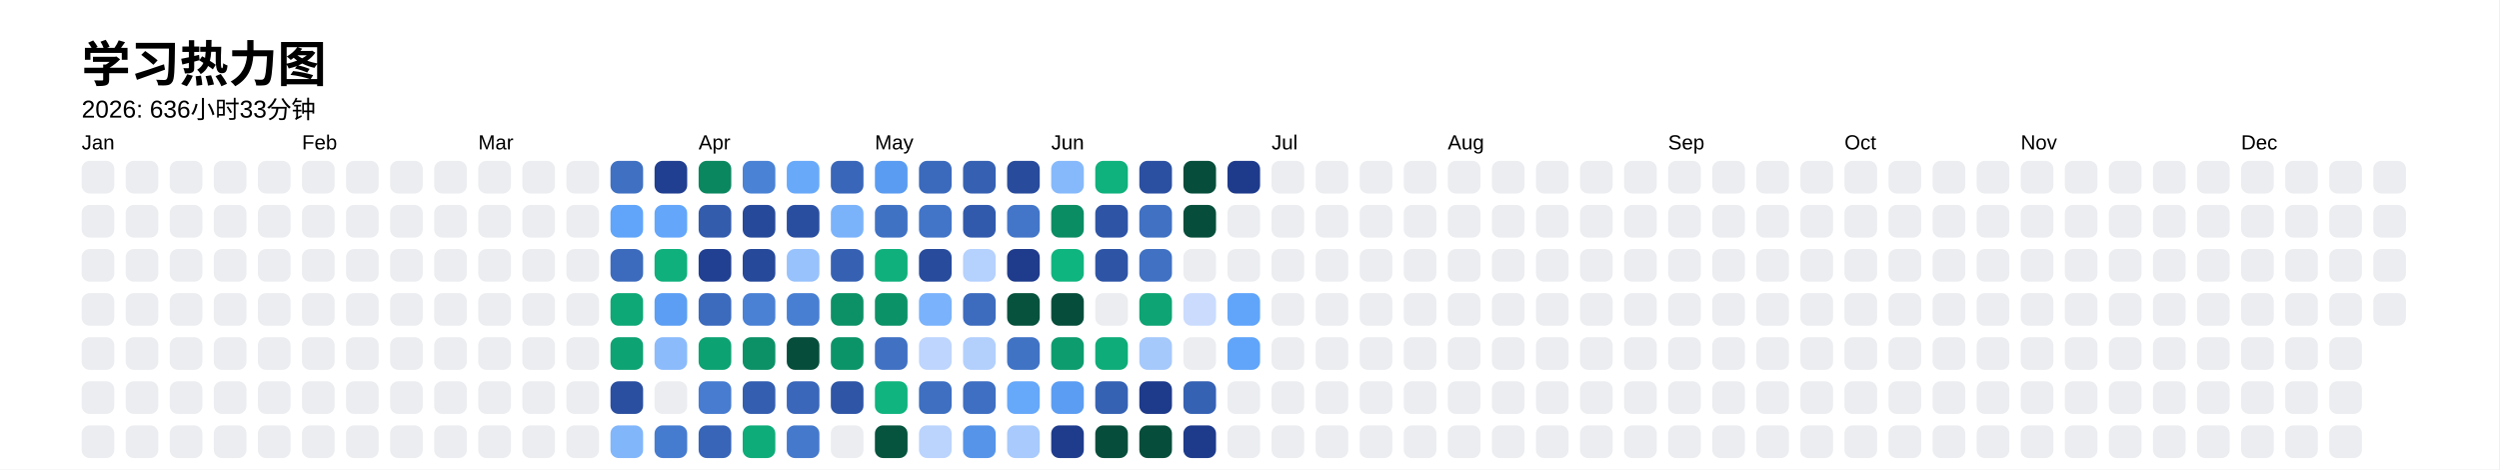
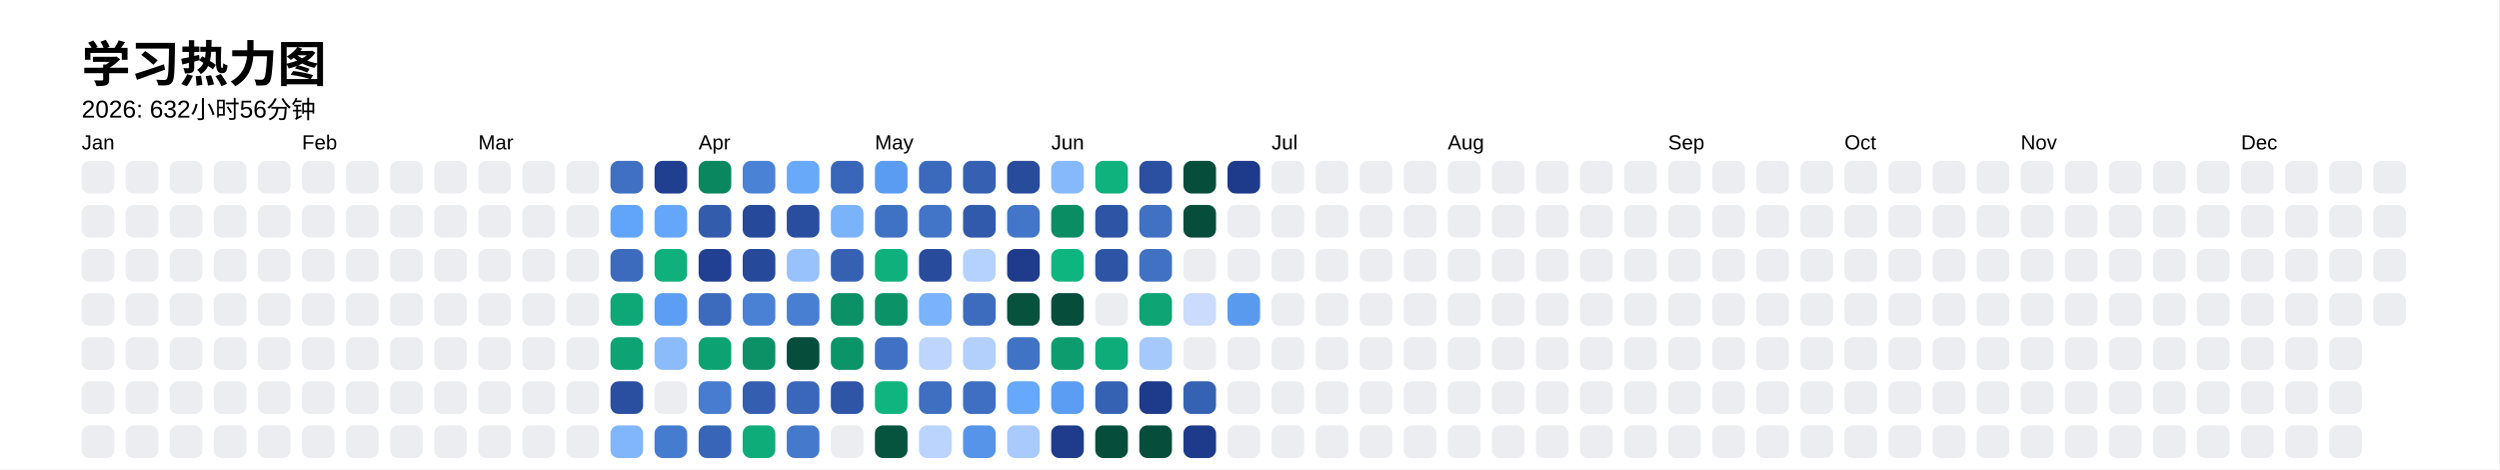
<svg xmlns="http://www.w3.org/2000/svg" style="background-color:white;" baseProfile="full" height="57.5mm" version="1.1" viewBox="0,0,306.2,57.5" width="306.2mm">
  <defs />
  <rect fill="#FFFFFF" height="57.5" width="306.2" x="0" y="0" />
  <text fill="#000000" style="font-size:6px; font-family:Arial; font-weight:bold;" x="10" y="10">学习热力图</text>
-   <text fill="#000000" style="font-size:3px; font-family:Arial;" x="10" y="14.4">2026: 636小时33分钟</text>
+   <text fill="#000000" style="font-size:3px; font-family:Arial;" x="10" y="14.4">2026: 632小时56分钟</text>
  <text fill="#000000" style="font-size:2.5px; font-family:Arial" x="10" y="18.3">Jan</text>
  <rect fill="#ebedf0" height="4" rx="1" ry="1" width="4" x="10" y="19.7" />
  <rect fill="#ebedf0" height="4" rx="1" ry="1" width="4" x="10" y="25.1" />
  <rect fill="#ebedf0" height="4" rx="1" ry="1" width="4" x="10" y="30.5" />
  <rect fill="#ebedf0" height="4" rx="1" ry="1" width="4" x="10" y="35.9" />
  <rect fill="#ebedf0" height="4" rx="1" ry="1" width="4" x="10" y="41.3" />
  <rect fill="#ebedf0" height="4" rx="1" ry="1" width="4" x="10" y="46.7" />
  <rect fill="#ebedf0" height="4" rx="1" ry="1" width="4" x="10" y="52.1" />
  <rect fill="#ebedf0" height="4" rx="1" ry="1" width="4" x="15.4" y="19.7" />
  <rect fill="#ebedf0" height="4" rx="1" ry="1" width="4" x="15.4" y="25.1" />
  <rect fill="#ebedf0" height="4" rx="1" ry="1" width="4" x="15.4" y="30.5" />
  <rect fill="#ebedf0" height="4" rx="1" ry="1" width="4" x="15.4" y="35.9" />
  <rect fill="#ebedf0" height="4" rx="1" ry="1" width="4" x="15.4" y="41.3" />
  <rect fill="#ebedf0" height="4" rx="1" ry="1" width="4" x="15.4" y="46.7" />
  <rect fill="#ebedf0" height="4" rx="1" ry="1" width="4" x="15.4" y="52.1" />
  <rect fill="#ebedf0" height="4" rx="1" ry="1" width="4" x="20.8" y="19.7" />
  <rect fill="#ebedf0" height="4" rx="1" ry="1" width="4" x="20.8" y="25.1" />
  <rect fill="#ebedf0" height="4" rx="1" ry="1" width="4" x="20.8" y="30.5" />
  <rect fill="#ebedf0" height="4" rx="1" ry="1" width="4" x="20.8" y="35.9" />
  <rect fill="#ebedf0" height="4" rx="1" ry="1" width="4" x="20.8" y="41.3" />
  <rect fill="#ebedf0" height="4" rx="1" ry="1" width="4" x="20.8" y="46.7" />
  <rect fill="#ebedf0" height="4" rx="1" ry="1" width="4" x="20.8" y="52.1" />
  <rect fill="#ebedf0" height="4" rx="1" ry="1" width="4" x="26.2" y="19.7" />
  <rect fill="#ebedf0" height="4" rx="1" ry="1" width="4" x="26.2" y="25.1" />
  <rect fill="#ebedf0" height="4" rx="1" ry="1" width="4" x="26.2" y="30.5" />
  <rect fill="#ebedf0" height="4" rx="1" ry="1" width="4" x="26.2" y="35.9" />
  <rect fill="#ebedf0" height="4" rx="1" ry="1" width="4" x="26.2" y="41.3" />
  <rect fill="#ebedf0" height="4" rx="1" ry="1" width="4" x="26.2" y="46.7" />
  <rect fill="#ebedf0" height="4" rx="1" ry="1" width="4" x="26.2" y="52.1" />
  <rect fill="#ebedf0" height="4" rx="1" ry="1" width="4" x="31.6" y="19.7" />
  <rect fill="#ebedf0" height="4" rx="1" ry="1" width="4" x="31.6" y="25.1" />
  <rect fill="#ebedf0" height="4" rx="1" ry="1" width="4" x="31.6" y="30.5" />
  <rect fill="#ebedf0" height="4" rx="1" ry="1" width="4" x="31.6" y="35.9" />
  <rect fill="#ebedf0" height="4" rx="1" ry="1" width="4" x="31.6" y="41.3" />
  <rect fill="#ebedf0" height="4" rx="1" ry="1" width="4" x="31.6" y="46.7" />
  <rect fill="#ebedf0" height="4" rx="1" ry="1" width="4" x="31.6" y="52.1" />
  <text fill="#000000" style="font-size:2.5px; font-family:Arial" x="37.0" y="18.3">Feb</text>
  <rect fill="#ebedf0" height="4" rx="1" ry="1" width="4" x="37.0" y="19.7" />
  <rect fill="#ebedf0" height="4" rx="1" ry="1" width="4" x="37.0" y="25.1" />
  <rect fill="#ebedf0" height="4" rx="1" ry="1" width="4" x="37.0" y="30.5" />
  <rect fill="#ebedf0" height="4" rx="1" ry="1" width="4" x="37.0" y="35.9" />
  <rect fill="#ebedf0" height="4" rx="1" ry="1" width="4" x="37.0" y="41.3" />
  <rect fill="#ebedf0" height="4" rx="1" ry="1" width="4" x="37.0" y="46.7" />
  <rect fill="#ebedf0" height="4" rx="1" ry="1" width="4" x="37.0" y="52.1" />
  <rect fill="#ebedf0" height="4" rx="1" ry="1" width="4" x="42.4" y="19.7" />
  <rect fill="#ebedf0" height="4" rx="1" ry="1" width="4" x="42.4" y="25.1" />
  <rect fill="#ebedf0" height="4" rx="1" ry="1" width="4" x="42.4" y="30.5" />
  <rect fill="#ebedf0" height="4" rx="1" ry="1" width="4" x="42.4" y="35.9" />
  <rect fill="#ebedf0" height="4" rx="1" ry="1" width="4" x="42.4" y="41.3" />
  <rect fill="#ebedf0" height="4" rx="1" ry="1" width="4" x="42.4" y="46.7" />
  <rect fill="#ebedf0" height="4" rx="1" ry="1" width="4" x="42.4" y="52.1" />
  <rect fill="#ebedf0" height="4" rx="1" ry="1" width="4" x="47.8" y="19.7" />
  <rect fill="#ebedf0" height="4" rx="1" ry="1" width="4" x="47.8" y="25.1" />
  <rect fill="#ebedf0" height="4" rx="1" ry="1" width="4" x="47.8" y="30.5" />
  <rect fill="#ebedf0" height="4" rx="1" ry="1" width="4" x="47.8" y="35.9" />
  <rect fill="#ebedf0" height="4" rx="1" ry="1" width="4" x="47.8" y="41.3" />
  <rect fill="#ebedf0" height="4" rx="1" ry="1" width="4" x="47.8" y="46.7" />
  <rect fill="#ebedf0" height="4" rx="1" ry="1" width="4" x="47.8" y="52.1" />
  <rect fill="#ebedf0" height="4" rx="1" ry="1" width="4" x="53.2" y="19.7" />
  <rect fill="#ebedf0" height="4" rx="1" ry="1" width="4" x="53.2" y="25.1" />
  <rect fill="#ebedf0" height="4" rx="1" ry="1" width="4" x="53.2" y="30.5" />
  <rect fill="#ebedf0" height="4" rx="1" ry="1" width="4" x="53.2" y="35.9" />
  <rect fill="#ebedf0" height="4" rx="1" ry="1" width="4" x="53.2" y="41.3" />
  <rect fill="#ebedf0" height="4" rx="1" ry="1" width="4" x="53.2" y="46.7" />
  <rect fill="#ebedf0" height="4" rx="1" ry="1" width="4" x="53.2" y="52.1" />
  <text fill="#000000" style="font-size:2.5px; font-family:Arial" x="58.6" y="18.3">Mar</text>
  <rect fill="#ebedf0" height="4" rx="1" ry="1" width="4" x="58.6" y="19.7" />
  <rect fill="#ebedf0" height="4" rx="1" ry="1" width="4" x="58.6" y="25.1" />
  <rect fill="#ebedf0" height="4" rx="1" ry="1" width="4" x="58.6" y="30.5" />
  <rect fill="#ebedf0" height="4" rx="1" ry="1" width="4" x="58.6" y="35.9" />
  <rect fill="#ebedf0" height="4" rx="1" ry="1" width="4" x="58.6" y="41.3" />
  <rect fill="#ebedf0" height="4" rx="1" ry="1" width="4" x="58.6" y="46.7" />
  <rect fill="#ebedf0" height="4" rx="1" ry="1" width="4" x="58.6" y="52.1" />
  <rect fill="#ebedf0" height="4" rx="1" ry="1" width="4" x="64" y="19.7" />
  <rect fill="#ebedf0" height="4" rx="1" ry="1" width="4" x="64" y="25.1" />
  <rect fill="#ebedf0" height="4" rx="1" ry="1" width="4" x="64" y="30.5" />
  <rect fill="#ebedf0" height="4" rx="1" ry="1" width="4" x="64" y="35.9" />
  <rect fill="#ebedf0" height="4" rx="1" ry="1" width="4" x="64" y="41.3" />
  <rect fill="#ebedf0" height="4" rx="1" ry="1" width="4" x="64" y="46.7" />
  <rect fill="#ebedf0" height="4" rx="1" ry="1" width="4" x="64" y="52.1" />
  <rect fill="#ebedf0" height="4" rx="1" ry="1" width="4" x="69.4" y="19.7" />
  <rect fill="#ebedf0" height="4" rx="1" ry="1" width="4" x="69.4" y="25.1" />
  <rect fill="#ebedf0" height="4" rx="1" ry="1" width="4" x="69.4" y="30.5" />
  <rect fill="#ebedf0" height="4" rx="1" ry="1" width="4" x="69.4" y="35.9" />
  <rect fill="#ebedf0" height="4" rx="1" ry="1" width="4" x="69.4" y="41.3" />
  <rect fill="#ebedf0" height="4" rx="1" ry="1" width="4" x="69.4" y="46.7" />
  <rect fill="#ebedf0" height="4" rx="1" ry="1" width="4" x="69.4" y="52.1" />
  <rect fill="#3f70c2" height="4" rx="1" ry="1" width="4" x="74.8" y="19.7" />
  <rect fill="#60a5fa" height="4" rx="1" ry="1" width="4" x="74.8" y="25.1" />
  <rect fill="#3c6bbd" height="4" rx="1" ry="1" width="4" x="74.8" y="30.5" />
  <rect fill="#0ea876" height="4" rx="1" ry="1" width="4" x="74.8" y="35.9" />
  <rect fill="#0ea373" height="4" rx="1" ry="1" width="4" x="74.8" y="41.3" />
  <rect fill="#2b4fa0" height="4" rx="1" ry="1" width="4" x="74.8" y="46.7" />
  <rect fill="#81b6fb" height="4" rx="1" ry="1" width="4" x="74.8" y="52.1" />
  <rect fill="#213f90" height="4" rx="1" ry="1" width="4" x="80.2" y="19.7" />
  <rect fill="#64a7fa" height="4" rx="1" ry="1" width="4" x="80.2" y="25.1" />
  <rect fill="#0fb07b" height="4" rx="1" ry="1" width="4" x="80.2" y="30.5" />
  <rect fill="#5c9ef3" height="4" rx="1" ry="1" width="4" x="80.2" y="35.9" />
  <rect fill="#8cbbfb" height="4" rx="1" ry="1" width="4" x="80.2" y="41.3" />
  <rect fill="#ebedf0" height="4" rx="1" ry="1" width="4" x="80.2" y="46.7" />
  <rect fill="#467ccf" height="4" rx="1" ry="1" width="4" x="80.2" y="52.1" />
  <text fill="#000000" style="font-size:2.5px; font-family:Arial" x="85.6" y="18.3">Apr</text>
  <rect fill="#0b8760" height="4" rx="1" ry="1" width="4" x="85.6" y="19.7" />
  <rect fill="#335cad" height="4" rx="1" ry="1" width="4" x="85.6" y="25.1" />
  <rect fill="#224091" height="4" rx="1" ry="1" width="4" x="85.6" y="30.5" />
  <rect fill="#3c6bbe" height="4" rx="1" ry="1" width="4" x="85.6" y="35.9" />
  <rect fill="#0da272" height="4" rx="1" ry="1" width="4" x="85.6" y="41.3" />
  <rect fill="#477cd0" height="4" rx="1" ry="1" width="4" x="85.6" y="46.7" />
  <rect fill="#3865b7" height="4" rx="1" ry="1" width="4" x="85.6" y="52.1" />
  <rect fill="#4a82d5" height="4" rx="1" ry="1" width="4" x="91" y="19.7" />
  <rect fill="#274999" height="4" rx="1" ry="1" width="4" x="91" y="25.1" />
  <rect fill="#27499a" height="4" rx="1" ry="1" width="4" x="91" y="30.5" />
  <rect fill="#4a81d5" height="4" rx="1" ry="1" width="4" x="91" y="35.9" />
  <rect fill="#0c9167" height="4" rx="1" ry="1" width="4" x="91" y="41.3" />
  <rect fill="#345fb0" height="4" rx="1" ry="1" width="4" x="91" y="46.7" />
  <rect fill="#0eac79" height="4" rx="1" ry="1" width="4" x="91" y="52.1" />
  <rect fill="#68a9fa" height="4" rx="1" ry="1" width="4" x="96.4" y="19.7" />
  <rect fill="#2a4e9f" height="4" rx="1" ry="1" width="4" x="96.4" y="25.1" />
  <rect fill="#98c2fc" height="4" rx="1" ry="1" width="4" x="96.4" y="30.5" />
  <rect fill="#487fd2" height="4" rx="1" ry="1" width="4" x="96.4" y="35.9" />
  <rect fill="#064e3b" height="4" rx="1" ry="1" width="4" x="96.4" y="41.3" />
  <rect fill="#3a67ba" height="4" rx="1" ry="1" width="4" x="96.4" y="46.7" />
  <rect fill="#4579cc" height="4" rx="1" ry="1" width="4" x="96.4" y="52.1" />
  <rect fill="#3966b8" height="4" rx="1" ry="1" width="4" x="101.8" y="19.7" />
  <rect fill="#7bb3fb" height="4" rx="1" ry="1" width="4" x="101.8" y="25.1" />
  <rect fill="#3661b3" height="4" rx="1" ry="1" width="4" x="101.8" y="30.5" />
  <rect fill="#0c9167" height="4" rx="1" ry="1" width="4" x="101.8" y="35.9" />
  <rect fill="#0c9469" height="4" rx="1" ry="1" width="4" x="101.8" y="41.3" />
  <rect fill="#2e55a6" height="4" rx="1" ry="1" width="4" x="101.8" y="46.7" />
  <rect fill="#ebedf0" height="4" rx="1" ry="1" width="4" x="101.8" y="52.1" />
  <text fill="#000000" style="font-size:2.5px; font-family:Arial" x="107.2" y="18.3">May</text>
  <rect fill="#5a9cf1" height="4" rx="1" ry="1" width="4" x="107.2" y="19.7" />
  <rect fill="#4072c4" height="4" rx="1" ry="1" width="4" x="107.2" y="25.1" />
  <rect fill="#0fb07b" height="4" rx="1" ry="1" width="4" x="107.2" y="30.5" />
  <rect fill="#0c9267" height="4" rx="1" ry="1" width="4" x="107.2" y="35.9" />
  <rect fill="#4071c3" height="4" rx="1" ry="1" width="4" x="107.2" y="41.3" />
  <rect fill="#0fb47e" height="4" rx="1" ry="1" width="4" x="107.2" y="46.7" />
  <rect fill="#06533e" height="4" rx="1" ry="1" width="4" x="107.2" y="52.1" />
  <rect fill="#3b6abc" height="4" rx="1" ry="1" width="4" x="112.6" y="19.7" />
  <rect fill="#4275c8" height="4" rx="1" ry="1" width="4" x="112.6" y="25.1" />
  <rect fill="#284b9c" height="4" rx="1" ry="1" width="4" x="112.6" y="30.5" />
  <rect fill="#7ab2fb" height="4" rx="1" ry="1" width="4" x="112.6" y="35.9" />
  <rect fill="#bed5fd" height="4" rx="1" ry="1" width="4" x="112.6" y="41.3" />
  <rect fill="#3e6fc1" height="4" rx="1" ry="1" width="4" x="112.6" y="46.7" />
  <rect fill="#bbd4fd" height="4" rx="1" ry="1" width="4" x="112.6" y="52.1" />
  <rect fill="#3661b3" height="4" rx="1" ry="1" width="4" x="118" y="19.7" />
  <rect fill="#325aac" height="4" rx="1" ry="1" width="4" x="118" y="25.1" />
  <rect fill="#b5d1fd" height="4" rx="1" ry="1" width="4" x="118" y="30.5" />
  <rect fill="#3d6cbe" height="4" rx="1" ry="1" width="4" x="118" y="35.9" />
  <rect fill="#b3d0fd" height="4" rx="1" ry="1" width="4" x="118" y="41.3" />
  <rect fill="#3f6fc2" height="4" rx="1" ry="1" width="4" x="118" y="46.7" />
  <rect fill="#5694e9" height="4" rx="1" ry="1" width="4" x="118" y="52.1" />
  <rect fill="#284b9c" height="4" rx="1" ry="1" width="4" x="123.4" y="19.7" />
  <rect fill="#4376c9" height="4" rx="1" ry="1" width="4" x="123.4" y="25.1" />
  <rect fill="#1f3b8b" height="4" rx="1" ry="1" width="4" x="123.4" y="30.5" />
  <rect fill="#06523d" height="4" rx="1" ry="1" width="4" x="123.4" y="35.9" />
  <rect fill="#4173c5" height="4" rx="1" ry="1" width="4" x="123.4" y="41.3" />
  <rect fill="#66a8fa" height="4" rx="1" ry="1" width="4" x="123.4" y="46.7" />
  <rect fill="#a8cafc" height="4" rx="1" ry="1" width="4" x="123.4" y="52.1" />
  <text fill="#000000" style="font-size:2.5px; font-family:Arial" x="128.8" y="18.3">Jun</text>
  <rect fill="#86b9fb" height="4" rx="1" ry="1" width="4" x="128.8" y="19.7" />
  <rect fill="#0b8d64" height="4" rx="1" ry="1" width="4" x="128.8" y="25.1" />
  <rect fill="#0fb57e" height="4" rx="1" ry="1" width="4" x="128.8" y="30.5" />
  <rect fill="#064e3b" height="4" rx="1" ry="1" width="4" x="128.8" y="35.9" />
  <rect fill="#0d9c6e" height="4" rx="1" ry="1" width="4" x="128.8" y="41.3" />
  <rect fill="#5b9df2" height="4" rx="1" ry="1" width="4" x="128.8" y="46.7" />
  <rect fill="#1f3c8c" height="4" rx="1" ry="1" width="4" x="128.8" y="52.1" />
  <rect fill="#0fb17c" height="4" rx="1" ry="1" width="4" x="134.2" y="19.7" />
  <rect fill="#2e54a5" height="4" rx="1" ry="1" width="4" x="134.2" y="25.1" />
  <rect fill="#2e54a6" height="4" rx="1" ry="1" width="4" x="134.2" y="30.5" />
  <rect fill="#ebedf0" height="4" rx="1" ry="1" width="4" x="134.2" y="35.9" />
  <rect fill="#0eac78" height="4" rx="1" ry="1" width="4" x="134.2" y="41.3" />
  <rect fill="#3662b4" height="4" rx="1" ry="1" width="4" x="134.2" y="46.7" />
  <rect fill="#064e3b" height="4" rx="1" ry="1" width="4" x="134.2" y="52.1" />
  <rect fill="#2c50a1" height="4" rx="1" ry="1" width="4" x="139.6" y="19.7" />
  <rect fill="#4071c3" height="4" rx="1" ry="1" width="4" x="139.6" y="25.1" />
  <rect fill="#4071c3" height="4" rx="1" ry="1" width="4" x="139.6" y="30.5" />
  <rect fill="#0ea473" height="4" rx="1" ry="1" width="4" x="139.6" y="35.9" />
  <rect fill="#a6c9fc" height="4" rx="1" ry="1" width="4" x="139.6" y="41.3" />
  <rect fill="#1e3a8a" height="4" rx="1" ry="1" width="4" x="139.6" y="46.7" />
  <rect fill="#064e3b" height="4" rx="1" ry="1" width="4" x="139.6" y="52.1" />
  <rect fill="#064e3b" height="4" rx="1" ry="1" width="4" x="145" y="19.7" />
  <rect fill="#064e3b" height="4" rx="1" ry="1" width="4" x="145" y="25.1" />
  <rect fill="#ebedf0" height="4" rx="1" ry="1" width="4" x="145" y="30.5" />
  <rect fill="#cadbfe" height="4" rx="1" ry="1" width="4" x="145" y="35.9" />
  <rect fill="#ebedf0" height="4" rx="1" ry="1" width="4" x="145" y="41.3" />
  <rect fill="#3662b4" height="4" rx="1" ry="1" width="4" x="145" y="46.7" />
  <rect fill="#1e3b8b" height="4" rx="1" ry="1" width="4" x="145" y="52.1" />
  <rect fill="#1e3b8b" height="4" rx="1" ry="1" width="4" x="150.4" y="19.7" />
  <rect fill="#ebedf0" height="4" rx="1" ry="1" width="4" x="150.4" y="25.1" />
  <rect fill="#ebedf0" height="4" rx="1" ry="1" width="4" x="150.4" y="30.5" />
-   <rect fill="#60a5fa" height="4" rx="1" ry="1" width="4" x="150.4" y="35.9" />
-   <rect fill="#60a5fa" height="4" rx="1" ry="1" width="4" x="150.4" y="41.3" />
+   <rect fill="#599aef" height="4" rx="1" ry="1" width="4" x="150.4" y="35.9" />
+   <rect fill="#ebedf0" height="4" rx="1" ry="1" width="4" x="150.4" y="41.3" />
  <rect fill="#ebedf0" height="4" rx="1" ry="1" width="4" x="150.4" y="46.7" />
  <rect fill="#ebedf0" height="4" rx="1" ry="1" width="4" x="150.4" y="52.1" />
  <text fill="#000000" style="font-size:2.5px; font-family:Arial" x="155.8" y="18.3">Jul</text>
  <rect fill="#ebedf0" height="4" rx="1" ry="1" width="4" x="155.8" y="19.7" />
  <rect fill="#ebedf0" height="4" rx="1" ry="1" width="4" x="155.8" y="25.1" />
  <rect fill="#ebedf0" height="4" rx="1" ry="1" width="4" x="155.8" y="30.5" />
  <rect fill="#ebedf0" height="4" rx="1" ry="1" width="4" x="155.8" y="35.9" />
  <rect fill="#ebedf0" height="4" rx="1" ry="1" width="4" x="155.8" y="41.3" />
  <rect fill="#ebedf0" height="4" rx="1" ry="1" width="4" x="155.8" y="46.7" />
  <rect fill="#ebedf0" height="4" rx="1" ry="1" width="4" x="155.8" y="52.1" />
  <rect fill="#ebedf0" height="4" rx="1" ry="1" width="4" x="161.2" y="19.7" />
  <rect fill="#ebedf0" height="4" rx="1" ry="1" width="4" x="161.2" y="25.1" />
  <rect fill="#ebedf0" height="4" rx="1" ry="1" width="4" x="161.2" y="30.5" />
  <rect fill="#ebedf0" height="4" rx="1" ry="1" width="4" x="161.2" y="35.9" />
  <rect fill="#ebedf0" height="4" rx="1" ry="1" width="4" x="161.2" y="41.3" />
  <rect fill="#ebedf0" height="4" rx="1" ry="1" width="4" x="161.2" y="46.7" />
  <rect fill="#ebedf0" height="4" rx="1" ry="1" width="4" x="161.2" y="52.1" />
  <rect fill="#ebedf0" height="4" rx="1" ry="1" width="4" x="166.6" y="19.7" />
  <rect fill="#ebedf0" height="4" rx="1" ry="1" width="4" x="166.6" y="25.1" />
  <rect fill="#ebedf0" height="4" rx="1" ry="1" width="4" x="166.6" y="30.5" />
  <rect fill="#ebedf0" height="4" rx="1" ry="1" width="4" x="166.6" y="35.9" />
  <rect fill="#ebedf0" height="4" rx="1" ry="1" width="4" x="166.6" y="41.3" />
  <rect fill="#ebedf0" height="4" rx="1" ry="1" width="4" x="166.6" y="46.7" />
  <rect fill="#ebedf0" height="4" rx="1" ry="1" width="4" x="166.6" y="52.1" />
  <rect fill="#ebedf0" height="4" rx="1" ry="1" width="4" x="172" y="19.7" />
  <rect fill="#ebedf0" height="4" rx="1" ry="1" width="4" x="172" y="25.1" />
  <rect fill="#ebedf0" height="4" rx="1" ry="1" width="4" x="172" y="30.5" />
  <rect fill="#ebedf0" height="4" rx="1" ry="1" width="4" x="172" y="35.9" />
  <rect fill="#ebedf0" height="4" rx="1" ry="1" width="4" x="172" y="41.3" />
  <rect fill="#ebedf0" height="4" rx="1" ry="1" width="4" x="172" y="46.7" />
  <rect fill="#ebedf0" height="4" rx="1" ry="1" width="4" x="172" y="52.1" />
  <text fill="#000000" style="font-size:2.5px; font-family:Arial" x="177.4" y="18.3">Aug</text>
  <rect fill="#ebedf0" height="4" rx="1" ry="1" width="4" x="177.4" y="19.7" />
  <rect fill="#ebedf0" height="4" rx="1" ry="1" width="4" x="177.4" y="25.1" />
  <rect fill="#ebedf0" height="4" rx="1" ry="1" width="4" x="177.4" y="30.5" />
  <rect fill="#ebedf0" height="4" rx="1" ry="1" width="4" x="177.4" y="35.9" />
  <rect fill="#ebedf0" height="4" rx="1" ry="1" width="4" x="177.4" y="41.3" />
  <rect fill="#ebedf0" height="4" rx="1" ry="1" width="4" x="177.4" y="46.7" />
  <rect fill="#ebedf0" height="4" rx="1" ry="1" width="4" x="177.4" y="52.1" />
  <rect fill="#ebedf0" height="4" rx="1" ry="1" width="4" x="182.8" y="19.7" />
  <rect fill="#ebedf0" height="4" rx="1" ry="1" width="4" x="182.8" y="25.1" />
  <rect fill="#ebedf0" height="4" rx="1" ry="1" width="4" x="182.8" y="30.5" />
  <rect fill="#ebedf0" height="4" rx="1" ry="1" width="4" x="182.8" y="35.9" />
  <rect fill="#ebedf0" height="4" rx="1" ry="1" width="4" x="182.8" y="41.3" />
  <rect fill="#ebedf0" height="4" rx="1" ry="1" width="4" x="182.8" y="46.7" />
  <rect fill="#ebedf0" height="4" rx="1" ry="1" width="4" x="182.8" y="52.1" />
  <rect fill="#ebedf0" height="4" rx="1" ry="1" width="4" x="188.2" y="19.7" />
  <rect fill="#ebedf0" height="4" rx="1" ry="1" width="4" x="188.2" y="25.1" />
  <rect fill="#ebedf0" height="4" rx="1" ry="1" width="4" x="188.2" y="30.5" />
  <rect fill="#ebedf0" height="4" rx="1" ry="1" width="4" x="188.2" y="35.9" />
  <rect fill="#ebedf0" height="4" rx="1" ry="1" width="4" x="188.2" y="41.3" />
  <rect fill="#ebedf0" height="4" rx="1" ry="1" width="4" x="188.2" y="46.7" />
  <rect fill="#ebedf0" height="4" rx="1" ry="1" width="4" x="188.2" y="52.1" />
  <rect fill="#ebedf0" height="4" rx="1" ry="1" width="4" x="193.6" y="19.7" />
  <rect fill="#ebedf0" height="4" rx="1" ry="1" width="4" x="193.6" y="25.1" />
  <rect fill="#ebedf0" height="4" rx="1" ry="1" width="4" x="193.6" y="30.5" />
  <rect fill="#ebedf0" height="4" rx="1" ry="1" width="4" x="193.6" y="35.9" />
  <rect fill="#ebedf0" height="4" rx="1" ry="1" width="4" x="193.6" y="41.3" />
  <rect fill="#ebedf0" height="4" rx="1" ry="1" width="4" x="193.6" y="46.7" />
  <rect fill="#ebedf0" height="4" rx="1" ry="1" width="4" x="193.6" y="52.1" />
  <rect fill="#ebedf0" height="4" rx="1" ry="1" width="4" x="199" y="19.7" />
  <rect fill="#ebedf0" height="4" rx="1" ry="1" width="4" x="199" y="25.1" />
  <rect fill="#ebedf0" height="4" rx="1" ry="1" width="4" x="199" y="30.5" />
  <rect fill="#ebedf0" height="4" rx="1" ry="1" width="4" x="199" y="35.9" />
  <rect fill="#ebedf0" height="4" rx="1" ry="1" width="4" x="199" y="41.3" />
  <rect fill="#ebedf0" height="4" rx="1" ry="1" width="4" x="199" y="46.7" />
  <rect fill="#ebedf0" height="4" rx="1" ry="1" width="4" x="199" y="52.1" />
  <text fill="#000000" style="font-size:2.5px; font-family:Arial" x="204.4" y="18.3">Sep</text>
  <rect fill="#ebedf0" height="4" rx="1" ry="1" width="4" x="204.4" y="19.7" />
  <rect fill="#ebedf0" height="4" rx="1" ry="1" width="4" x="204.4" y="25.1" />
  <rect fill="#ebedf0" height="4" rx="1" ry="1" width="4" x="204.4" y="30.5" />
  <rect fill="#ebedf0" height="4" rx="1" ry="1" width="4" x="204.4" y="35.9" />
  <rect fill="#ebedf0" height="4" rx="1" ry="1" width="4" x="204.4" y="41.3" />
  <rect fill="#ebedf0" height="4" rx="1" ry="1" width="4" x="204.4" y="46.7" />
  <rect fill="#ebedf0" height="4" rx="1" ry="1" width="4" x="204.4" y="52.1" />
  <rect fill="#ebedf0" height="4" rx="1" ry="1" width="4" x="209.8" y="19.7" />
  <rect fill="#ebedf0" height="4" rx="1" ry="1" width="4" x="209.8" y="25.1" />
  <rect fill="#ebedf0" height="4" rx="1" ry="1" width="4" x="209.8" y="30.5" />
  <rect fill="#ebedf0" height="4" rx="1" ry="1" width="4" x="209.8" y="35.9" />
  <rect fill="#ebedf0" height="4" rx="1" ry="1" width="4" x="209.8" y="41.3" />
  <rect fill="#ebedf0" height="4" rx="1" ry="1" width="4" x="209.8" y="46.7" />
  <rect fill="#ebedf0" height="4" rx="1" ry="1" width="4" x="209.8" y="52.1" />
  <rect fill="#ebedf0" height="4" rx="1" ry="1" width="4" x="215.2" y="19.7" />
  <rect fill="#ebedf0" height="4" rx="1" ry="1" width="4" x="215.2" y="25.1" />
  <rect fill="#ebedf0" height="4" rx="1" ry="1" width="4" x="215.2" y="30.5" />
  <rect fill="#ebedf0" height="4" rx="1" ry="1" width="4" x="215.2" y="35.9" />
  <rect fill="#ebedf0" height="4" rx="1" ry="1" width="4" x="215.2" y="41.3" />
  <rect fill="#ebedf0" height="4" rx="1" ry="1" width="4" x="215.2" y="46.7" />
  <rect fill="#ebedf0" height="4" rx="1" ry="1" width="4" x="215.2" y="52.1" />
  <rect fill="#ebedf0" height="4" rx="1" ry="1" width="4" x="220.6" y="19.7" />
  <rect fill="#ebedf0" height="4" rx="1" ry="1" width="4" x="220.6" y="25.1" />
  <rect fill="#ebedf0" height="4" rx="1" ry="1" width="4" x="220.6" y="30.5" />
  <rect fill="#ebedf0" height="4" rx="1" ry="1" width="4" x="220.6" y="35.9" />
  <rect fill="#ebedf0" height="4" rx="1" ry="1" width="4" x="220.6" y="41.3" />
  <rect fill="#ebedf0" height="4" rx="1" ry="1" width="4" x="220.6" y="46.7" />
  <rect fill="#ebedf0" height="4" rx="1" ry="1" width="4" x="220.6" y="52.1" />
  <text fill="#000000" style="font-size:2.5px; font-family:Arial" x="226" y="18.3">Oct</text>
  <rect fill="#ebedf0" height="4" rx="1" ry="1" width="4" x="226" y="19.7" />
  <rect fill="#ebedf0" height="4" rx="1" ry="1" width="4" x="226" y="25.1" />
  <rect fill="#ebedf0" height="4" rx="1" ry="1" width="4" x="226" y="30.5" />
  <rect fill="#ebedf0" height="4" rx="1" ry="1" width="4" x="226" y="35.9" />
  <rect fill="#ebedf0" height="4" rx="1" ry="1" width="4" x="226" y="41.3" />
  <rect fill="#ebedf0" height="4" rx="1" ry="1" width="4" x="226" y="46.7" />
  <rect fill="#ebedf0" height="4" rx="1" ry="1" width="4" x="226" y="52.1" />
  <rect fill="#ebedf0" height="4" rx="1" ry="1" width="4" x="231.4" y="19.7" />
  <rect fill="#ebedf0" height="4" rx="1" ry="1" width="4" x="231.4" y="25.1" />
  <rect fill="#ebedf0" height="4" rx="1" ry="1" width="4" x="231.4" y="30.5" />
  <rect fill="#ebedf0" height="4" rx="1" ry="1" width="4" x="231.4" y="35.9" />
  <rect fill="#ebedf0" height="4" rx="1" ry="1" width="4" x="231.4" y="41.3" />
  <rect fill="#ebedf0" height="4" rx="1" ry="1" width="4" x="231.4" y="46.7" />
  <rect fill="#ebedf0" height="4" rx="1" ry="1" width="4" x="231.4" y="52.1" />
  <rect fill="#ebedf0" height="4" rx="1" ry="1" width="4" x="236.8" y="19.7" />
  <rect fill="#ebedf0" height="4" rx="1" ry="1" width="4" x="236.8" y="25.1" />
  <rect fill="#ebedf0" height="4" rx="1" ry="1" width="4" x="236.8" y="30.5" />
  <rect fill="#ebedf0" height="4" rx="1" ry="1" width="4" x="236.8" y="35.9" />
  <rect fill="#ebedf0" height="4" rx="1" ry="1" width="4" x="236.8" y="41.3" />
  <rect fill="#ebedf0" height="4" rx="1" ry="1" width="4" x="236.8" y="46.7" />
  <rect fill="#ebedf0" height="4" rx="1" ry="1" width="4" x="236.8" y="52.1" />
  <rect fill="#ebedf0" height="4" rx="1" ry="1" width="4" x="242.2" y="19.7" />
  <rect fill="#ebedf0" height="4" rx="1" ry="1" width="4" x="242.2" y="25.1" />
  <rect fill="#ebedf0" height="4" rx="1" ry="1" width="4" x="242.2" y="30.5" />
  <rect fill="#ebedf0" height="4" rx="1" ry="1" width="4" x="242.2" y="35.9" />
  <rect fill="#ebedf0" height="4" rx="1" ry="1" width="4" x="242.2" y="41.3" />
  <rect fill="#ebedf0" height="4" rx="1" ry="1" width="4" x="242.2" y="46.7" />
  <rect fill="#ebedf0" height="4" rx="1" ry="1" width="4" x="242.2" y="52.1" />
  <text fill="#000000" style="font-size:2.5px; font-family:Arial" x="247.6" y="18.3">Nov</text>
  <rect fill="#ebedf0" height="4" rx="1" ry="1" width="4" x="247.6" y="19.7" />
  <rect fill="#ebedf0" height="4" rx="1" ry="1" width="4" x="247.6" y="25.1" />
  <rect fill="#ebedf0" height="4" rx="1" ry="1" width="4" x="247.6" y="30.5" />
  <rect fill="#ebedf0" height="4" rx="1" ry="1" width="4" x="247.6" y="35.9" />
  <rect fill="#ebedf0" height="4" rx="1" ry="1" width="4" x="247.6" y="41.3" />
  <rect fill="#ebedf0" height="4" rx="1" ry="1" width="4" x="247.6" y="46.7" />
  <rect fill="#ebedf0" height="4" rx="1" ry="1" width="4" x="247.6" y="52.1" />
  <rect fill="#ebedf0" height="4" rx="1" ry="1" width="4" x="253" y="19.7" />
  <rect fill="#ebedf0" height="4" rx="1" ry="1" width="4" x="253" y="25.1" />
  <rect fill="#ebedf0" height="4" rx="1" ry="1" width="4" x="253" y="30.5" />
  <rect fill="#ebedf0" height="4" rx="1" ry="1" width="4" x="253" y="35.9" />
  <rect fill="#ebedf0" height="4" rx="1" ry="1" width="4" x="253" y="41.3" />
  <rect fill="#ebedf0" height="4" rx="1" ry="1" width="4" x="253" y="46.7" />
  <rect fill="#ebedf0" height="4" rx="1" ry="1" width="4" x="253" y="52.1" />
  <rect fill="#ebedf0" height="4" rx="1" ry="1" width="4" x="258.4" y="19.7" />
  <rect fill="#ebedf0" height="4" rx="1" ry="1" width="4" x="258.4" y="25.1" />
  <rect fill="#ebedf0" height="4" rx="1" ry="1" width="4" x="258.4" y="30.5" />
  <rect fill="#ebedf0" height="4" rx="1" ry="1" width="4" x="258.4" y="35.9" />
  <rect fill="#ebedf0" height="4" rx="1" ry="1" width="4" x="258.4" y="41.3" />
  <rect fill="#ebedf0" height="4" rx="1" ry="1" width="4" x="258.4" y="46.7" />
  <rect fill="#ebedf0" height="4" rx="1" ry="1" width="4" x="258.4" y="52.1" />
  <rect fill="#ebedf0" height="4" rx="1" ry="1" width="4" x="263.8" y="19.7" />
  <rect fill="#ebedf0" height="4" rx="1" ry="1" width="4" x="263.8" y="25.1" />
  <rect fill="#ebedf0" height="4" rx="1" ry="1" width="4" x="263.8" y="30.5" />
  <rect fill="#ebedf0" height="4" rx="1" ry="1" width="4" x="263.8" y="35.9" />
  <rect fill="#ebedf0" height="4" rx="1" ry="1" width="4" x="263.8" y="41.3" />
  <rect fill="#ebedf0" height="4" rx="1" ry="1" width="4" x="263.8" y="46.7" />
  <rect fill="#ebedf0" height="4" rx="1" ry="1" width="4" x="263.8" y="52.1" />
  <rect fill="#ebedf0" height="4" rx="1" ry="1" width="4" x="269.2" y="19.7" />
  <rect fill="#ebedf0" height="4" rx="1" ry="1" width="4" x="269.2" y="25.1" />
  <rect fill="#ebedf0" height="4" rx="1" ry="1" width="4" x="269.2" y="30.5" />
  <rect fill="#ebedf0" height="4" rx="1" ry="1" width="4" x="269.2" y="35.9" />
  <rect fill="#ebedf0" height="4" rx="1" ry="1" width="4" x="269.2" y="41.3" />
  <rect fill="#ebedf0" height="4" rx="1" ry="1" width="4" x="269.2" y="46.7" />
  <rect fill="#ebedf0" height="4" rx="1" ry="1" width="4" x="269.2" y="52.1" />
  <text fill="#000000" style="font-size:2.5px; font-family:Arial" x="274.6" y="18.3">Dec</text>
  <rect fill="#ebedf0" height="4" rx="1" ry="1" width="4" x="274.6" y="19.7" />
  <rect fill="#ebedf0" height="4" rx="1" ry="1" width="4" x="274.6" y="25.1" />
  <rect fill="#ebedf0" height="4" rx="1" ry="1" width="4" x="274.6" y="30.5" />
  <rect fill="#ebedf0" height="4" rx="1" ry="1" width="4" x="274.6" y="35.9" />
  <rect fill="#ebedf0" height="4" rx="1" ry="1" width="4" x="274.6" y="41.3" />
  <rect fill="#ebedf0" height="4" rx="1" ry="1" width="4" x="274.6" y="46.7" />
  <rect fill="#ebedf0" height="4" rx="1" ry="1" width="4" x="274.6" y="52.1" />
  <rect fill="#ebedf0" height="4" rx="1" ry="1" width="4" x="280" y="19.7" />
  <rect fill="#ebedf0" height="4" rx="1" ry="1" width="4" x="280" y="25.1" />
  <rect fill="#ebedf0" height="4" rx="1" ry="1" width="4" x="280" y="30.5" />
  <rect fill="#ebedf0" height="4" rx="1" ry="1" width="4" x="280" y="35.9" />
  <rect fill="#ebedf0" height="4" rx="1" ry="1" width="4" x="280" y="41.3" />
  <rect fill="#ebedf0" height="4" rx="1" ry="1" width="4" x="280" y="46.7" />
  <rect fill="#ebedf0" height="4" rx="1" ry="1" width="4" x="280" y="52.1" />
  <rect fill="#ebedf0" height="4" rx="1" ry="1" width="4" x="285.4" y="19.7" />
  <rect fill="#ebedf0" height="4" rx="1" ry="1" width="4" x="285.4" y="25.1" />
  <rect fill="#ebedf0" height="4" rx="1" ry="1" width="4" x="285.4" y="30.5" />
  <rect fill="#ebedf0" height="4" rx="1" ry="1" width="4" x="285.4" y="35.9" />
  <rect fill="#ebedf0" height="4" rx="1" ry="1" width="4" x="285.4" y="41.3" />
  <rect fill="#ebedf0" height="4" rx="1" ry="1" width="4" x="285.4" y="46.7" />
  <rect fill="#ebedf0" height="4" rx="1" ry="1" width="4" x="285.4" y="52.1" />
  <rect fill="#ebedf0" height="4" rx="1" ry="1" width="4" x="290.8" y="19.7" />
  <rect fill="#ebedf0" height="4" rx="1" ry="1" width="4" x="290.8" y="25.1" />
  <rect fill="#ebedf0" height="4" rx="1" ry="1" width="4" x="290.8" y="30.5" />
  <rect fill="#ebedf0" height="4" rx="1" ry="1" width="4" x="290.8" y="35.9" />
</svg>
